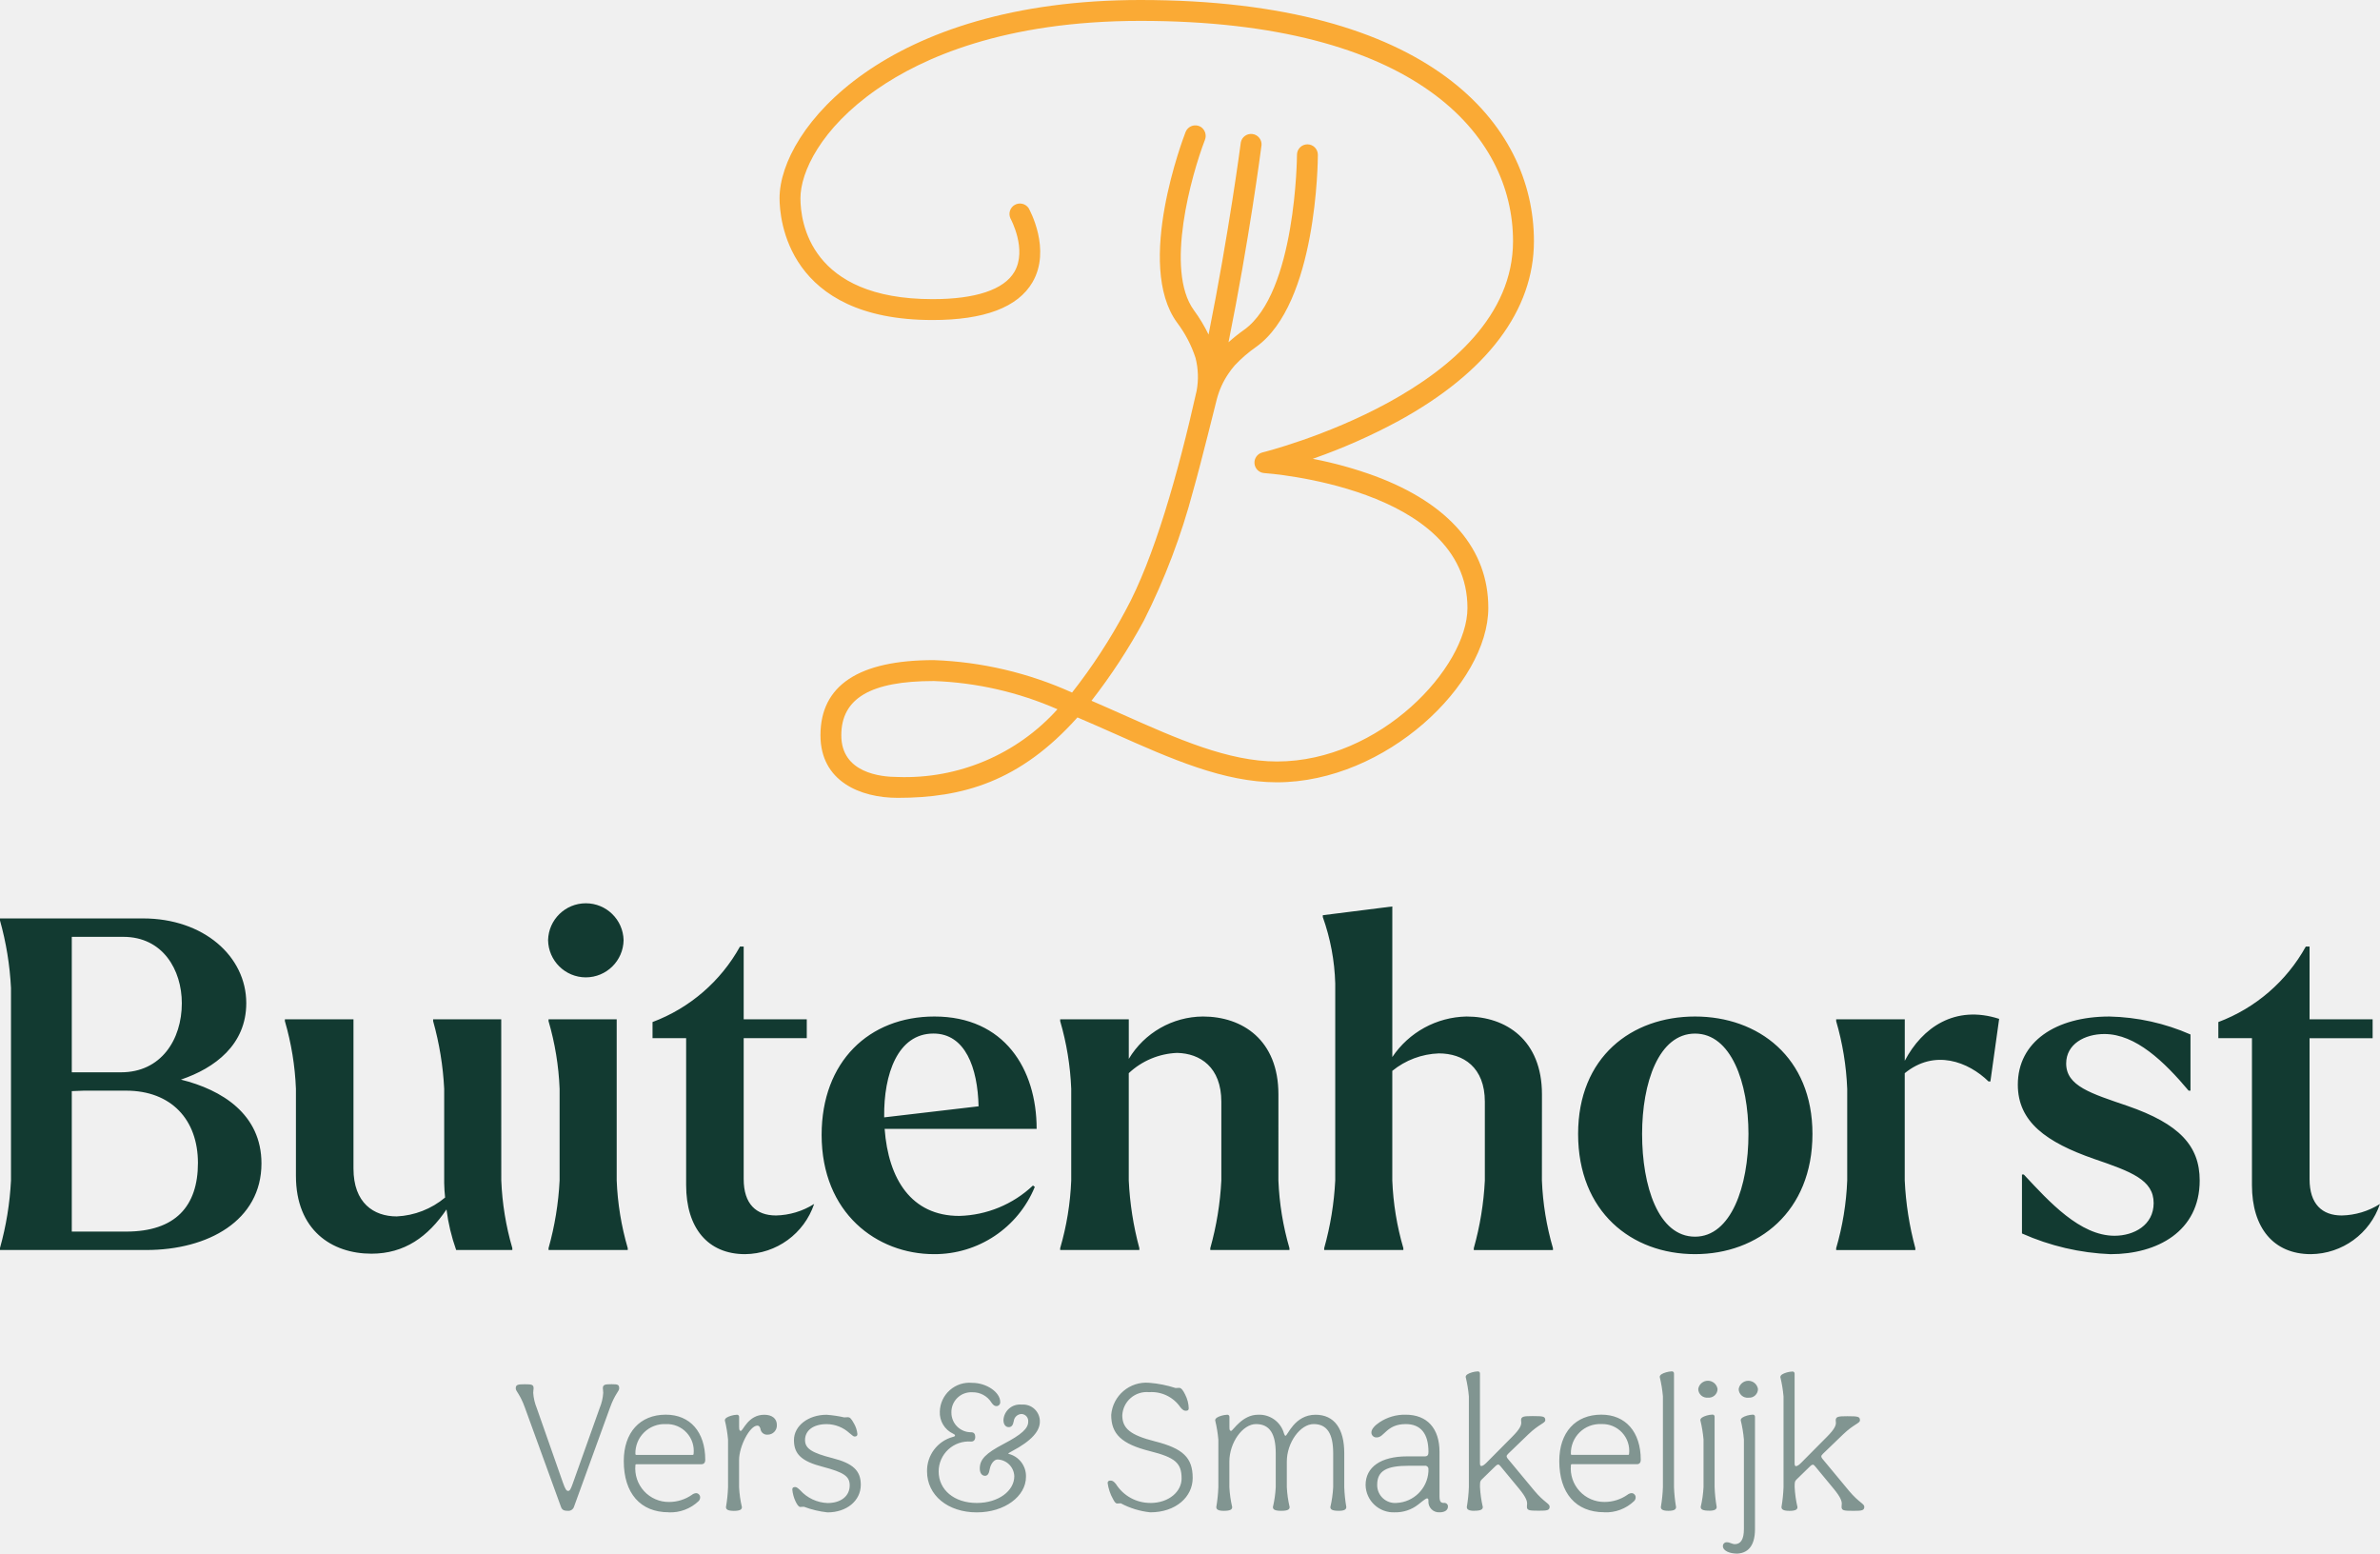
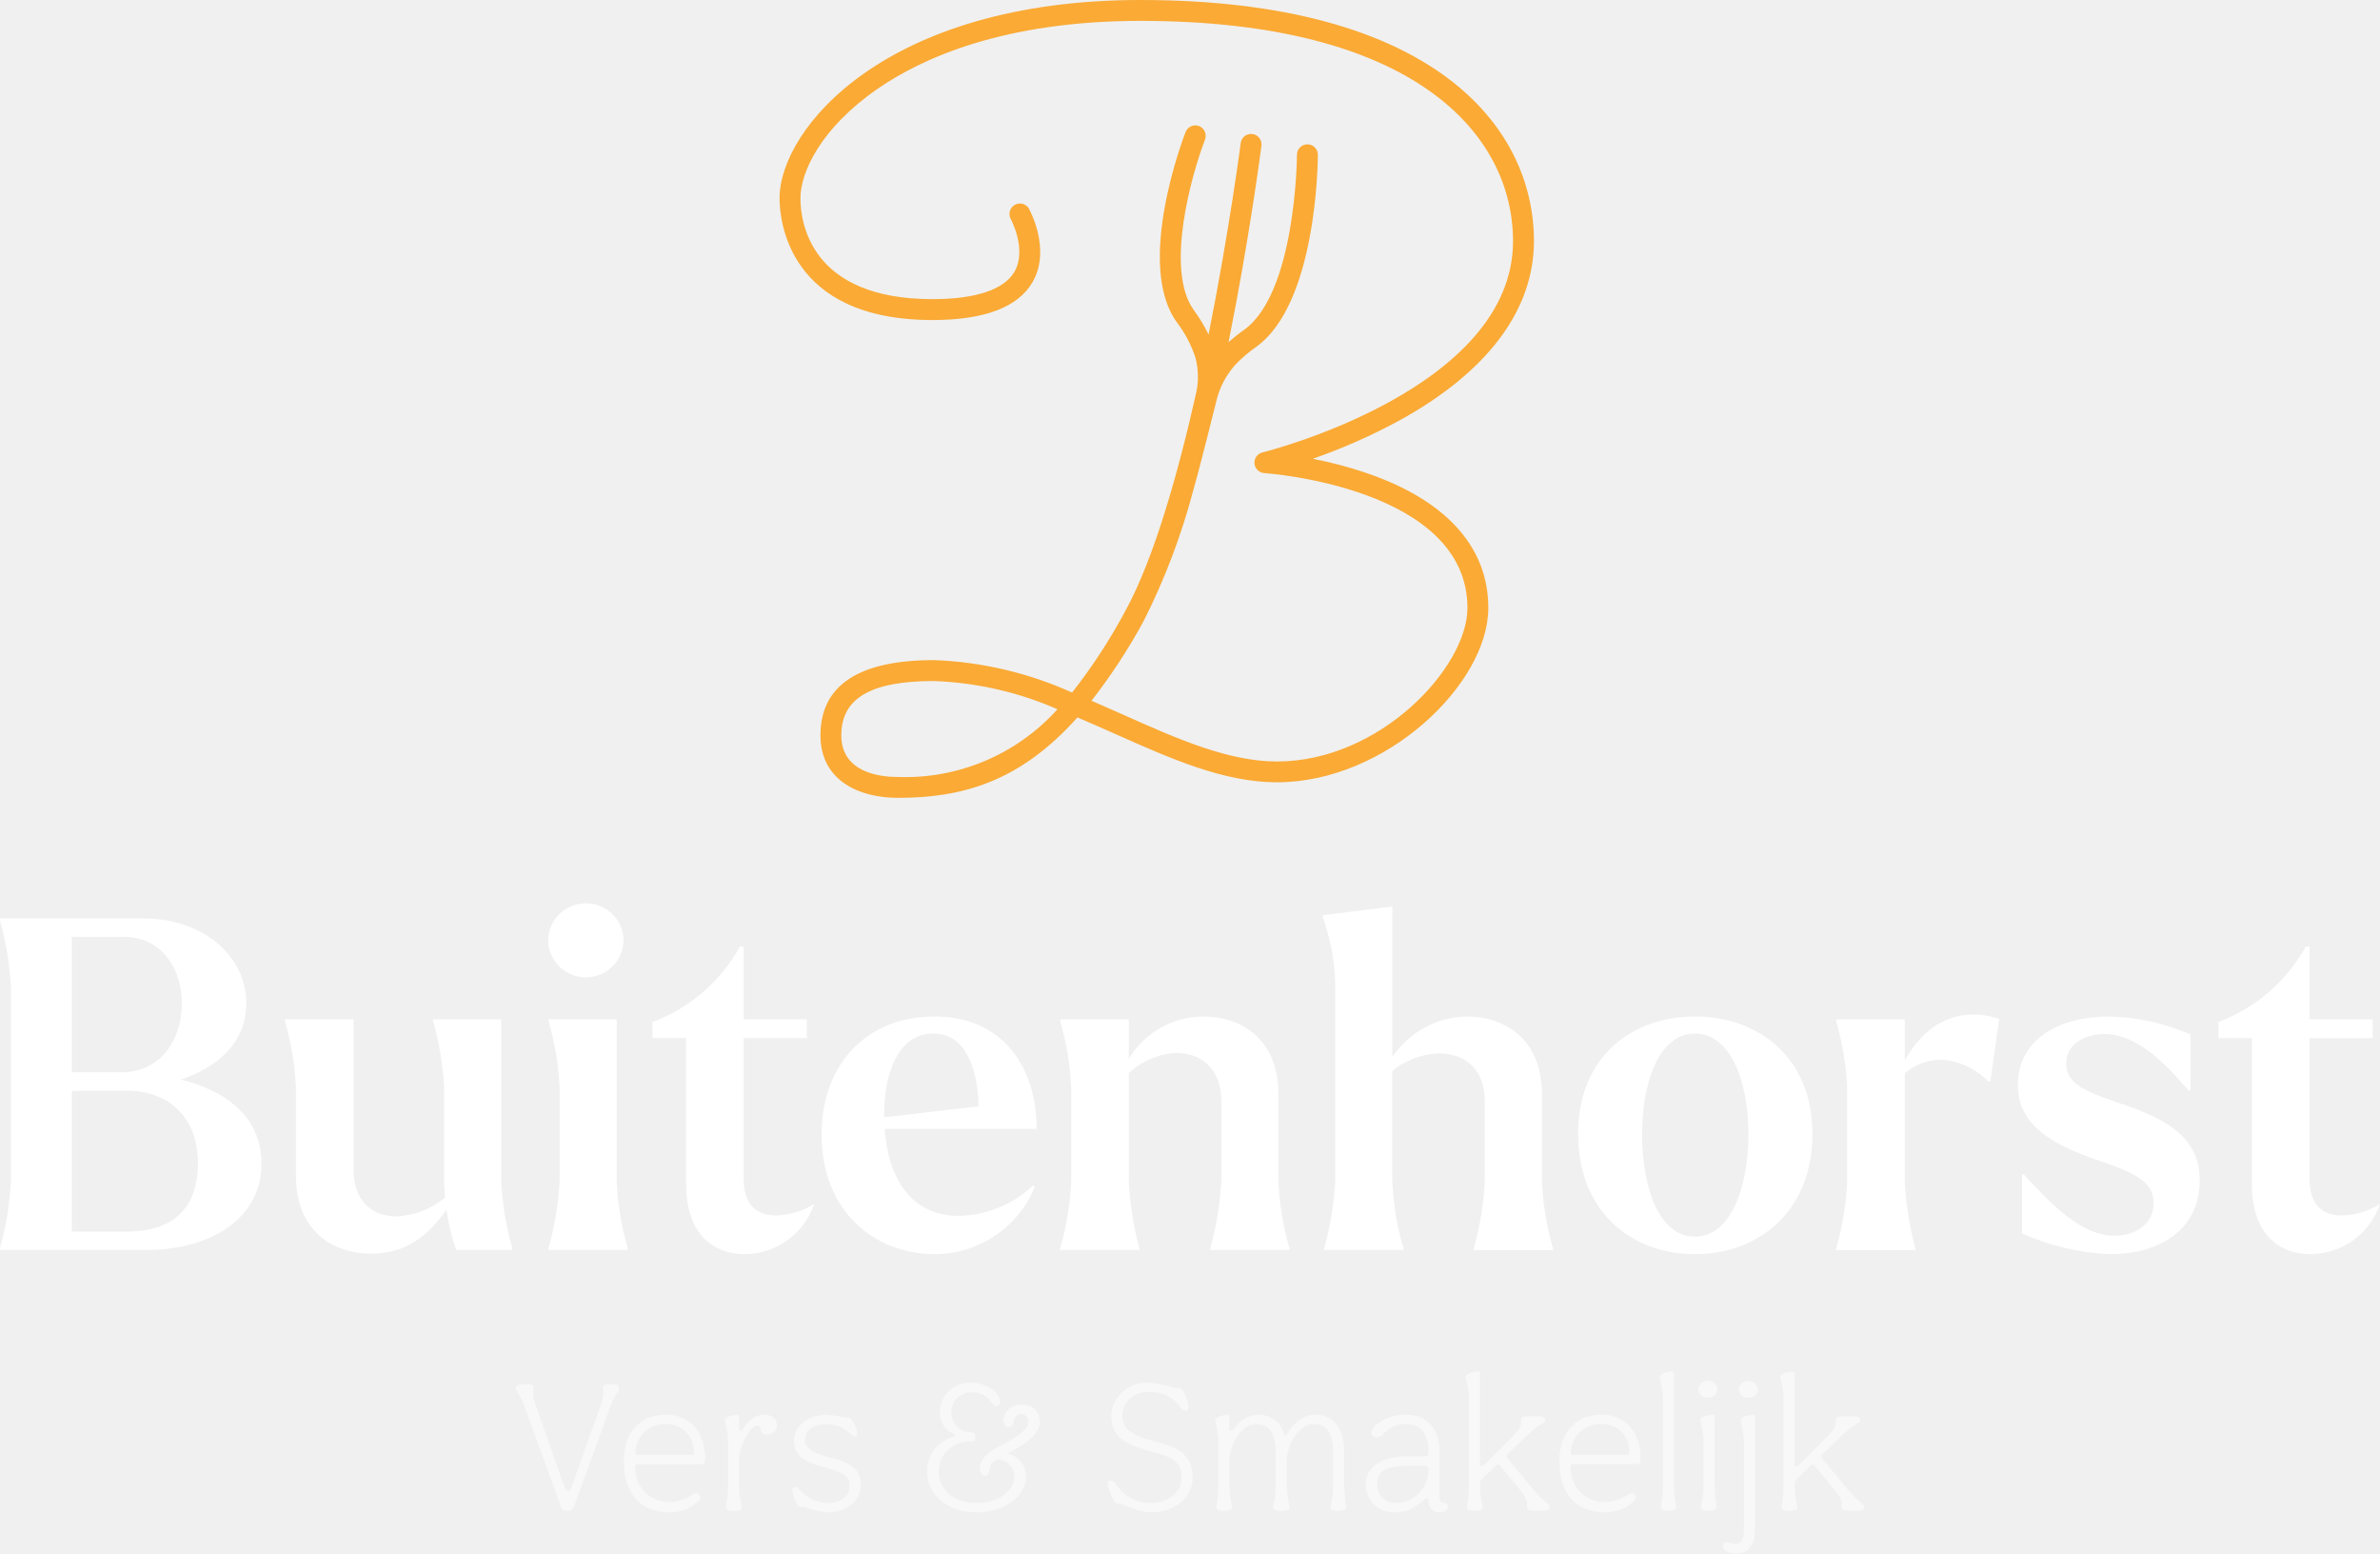
<svg xmlns="http://www.w3.org/2000/svg" width="204.437" height="133.429" viewBox="0 0 204.437 133.429">
  <g id="Layer_2" data-name="Layer 2" transform="translate(-110.635 -125.884)">
    <path id="Path_1" data-name="Path 1" d="M228.74,166.765a34.446,34.446,0,0,0-5.342-1.479,50.333,50.333,0,0,0,7.418-3.279c7.576-4.158,11.581-9.488,11.581-15.414,0-10.011-8.88-20.709-33.8-20.709-21.9,0-31,11.087-31,17.022,0,1.747.634,10.462,13.14,10.462,4.44,0,7.328-1.09,8.582-3.238,1.644-2.814-.248-6.232-.329-6.376a.9.9,0,0,0-1.563.879c.015.027,1.468,2.679.34,4.6-.9,1.531-3.331,2.341-7.03,2.341-10.528,0-11.346-6.634-11.346-8.668,0-2.21,1.722-5.987,6.575-9.358,3.856-2.678,10.912-5.871,22.629-5.871,23.6,0,32.006,9.772,32.006,18.916,0,12.779-21.328,18.1-21.544,18.151a.9.9,0,0,0,.155,1.766c.175.011,17.474,1.214,17.474,11.588,0,5.085-7.488,13.182-16.363,13.182-4.189,0-8.569-1.95-13.205-4.015-.9-.4-1.812-.807-2.727-1.2a49.635,49.635,0,0,0,4.5-6.883,57.275,57.275,0,0,0,4.239-11.175c.651-2.276,1.925-7.452,2.024-7.828a7.027,7.027,0,0,1,1.008-2.218,6.886,6.886,0,0,1,.536-.7,11.759,11.759,0,0,1,1.831-1.582c5.222-3.71,5.307-15.98,5.308-16.5a.9.9,0,0,0-.894-.9h0a.9.9,0,0,0-.9.895c0,.118-.081,11.865-4.554,15.042a14.359,14.359,0,0,0-1.327,1.062c1.772-8.793,2.76-16.346,2.838-16.952a.9.9,0,0,0-1.779-.23c-.019.148-1.005,7.686-2.773,16.521a13.4,13.4,0,0,0-1.26-2.092c-2.522-3.456-.189-11.68.943-14.615a.927.927,0,0,0-.357-1.133.9.9,0,0,0-1.3.443c-.18.463-4.366,11.388-.735,16.363a10.3,10.3,0,0,1,1.59,3.04,6.553,6.553,0,0,1,.094,2.825c-1.6,7.14-3.666,14.409-6.105,18.867a47.757,47.757,0,0,1-4.595,7.045,31.578,31.578,0,0,0-11.874-2.786c-6.462,0-9.738,2.173-9.738,6.457,0,3.96,3.426,5.371,6.633,5.371,5.536,0,10.482-1.357,15.442-6.906,1.076.457,2.144.932,3.2,1.4,4.816,2.145,9.364,4.171,13.935,4.171,9.352,0,18.157-8.437,18.157-14.976C238.482,173.055,235.113,169.136,228.74,166.765Zm-41,25.846c-1.455,0-4.839-.349-4.839-3.578,0-3.182,2.524-4.663,7.944-4.663a29.067,29.067,0,0,1,10.625,2.424A17.6,17.6,0,0,1,187.744,192.611Z" fill="#faaa35" />
-     <path id="Path_2" data-name="Path 2" d="M311.789,230.268c-1.7,0-2.768-.989-2.768-3.125v-12.1h5.418V213.42h-5.418v-6.249H308.7a14.351,14.351,0,0,1-7.514,6.486v1.384h2.887v12.616c0,3.678,1.859,5.933,5.062,5.933a6.327,6.327,0,0,0,5.933-4.311,6.382,6.382,0,0,1-3.283.989m-19.834,3.322c3.955,0,7.633-1.939,7.633-6.328,0-2.967-1.74-4.865-6.209-6.407-3.125-1.068-5.26-1.7-5.26-3.639,0-1.661,1.582-2.531,3.283-2.531,2.689,0,5.141,2.373,7.237,4.865h.158v-4.826a18.282,18.282,0,0,0-6.96-1.542c-4.628,0-7.871,2.175-7.871,5.853,0,3.2,2.452,4.944,6.526,6.368,3.243,1.107,5.141,1.819,5.141,3.8,0,1.9-1.7,2.807-3.361,2.807-2.967,0-5.616-2.926-7.792-5.259h-.158v5.062a20.721,20.721,0,0,0,7.633,1.78m-17.7-20.17h-5.893v.158a24.147,24.147,0,0,1,.949,5.813v7.871a24.137,24.137,0,0,1-.949,5.813v.159h6.8v-.159a27.043,27.043,0,0,1-.91-5.813v-9.215c2.571-2.1,5.458-.989,7.2.711h.158l.752-5.378c-3.8-1.226-6.605.751-8.108,3.6Zm-18.015,18.666c-3.164,0-4.548-4.35-4.548-8.819,0-4.39,1.424-8.622,4.548-8.622,3.085,0,4.588,4.193,4.588,8.622,0,4.509-1.5,8.819-4.588,8.819m0,1.5c5.418,0,10.085-3.639,10.085-10.323,0-6.6-4.667-10.085-10.085-10.085-5.458,0-10.045,3.481-10.045,10.085,0,6.684,4.587,10.323,10.045,10.323m-13.15-13.724c0-4.667-3.085-6.684-6.486-6.684a7.859,7.859,0,0,0-6.368,3.481V203.73l-5.971.752v.158a18.519,18.519,0,0,1,1.068,5.694v16.928a26.4,26.4,0,0,1-.949,5.813v.159h6.8v-.159a24.071,24.071,0,0,1-.95-5.813v-9.413a6.7,6.7,0,0,1,3.995-1.5c2.1,0,3.955,1.187,3.955,4.153v6.763a26.339,26.339,0,0,1-.949,5.813v.159h6.8v-.159a24.137,24.137,0,0,1-.949-5.813Zm-22.638,0c0-4.667-3.085-6.684-6.486-6.684a7.491,7.491,0,0,0-6.367,3.639v-3.4h-5.893v.158a24.146,24.146,0,0,1,.949,5.813v7.871a24.136,24.136,0,0,1-.949,5.813v.159h6.8v-.159a27.126,27.126,0,0,1-.909-5.813v-9.215a6.433,6.433,0,0,1,4.152-1.74c1.978.039,3.8,1.226,3.8,4.192v6.763a26.339,26.339,0,0,1-.949,5.813v.159h6.8v-.159a24.137,24.137,0,0,1-.949-5.813Zm-29.632-5.221c2.729,0,3.8,2.927,3.876,6.249l-8.108.95v-.079c-.039-3.6,1.147-7.12,4.232-7.12m2.215,15.662c-4.113,0-6.091-3.164-6.407-7.475H199.68c0-5.141-2.769-9.65-8.78-9.65-5.616,0-9.689,3.876-9.689,10.164,0,6.724,4.746,10.244,9.65,10.244a9.3,9.3,0,0,0,8.661-5.775l-.158-.119a9.575,9.575,0,0,1-6.328,2.611m-15.751-.039c-1.7,0-2.769-.989-2.769-3.125v-12.1h5.419V213.42h-5.419v-6.249H174.2a14.354,14.354,0,0,1-7.514,6.486v1.384h2.887v12.616c0,3.678,1.859,5.933,5.062,5.933a6.328,6.328,0,0,0,5.933-4.311,6.385,6.385,0,0,1-3.283.989m-19.528,2.966h6.8v-.159a24.085,24.085,0,0,1-.949-5.813V213.42h-5.854v.158a24.081,24.081,0,0,1,.95,5.813v7.871a26.32,26.32,0,0,1-.95,5.813Zm3.2-23.414a3.249,3.249,0,0,0,3.243-3.2,3.244,3.244,0,0,0-6.486,0,3.249,3.249,0,0,0,3.243,3.2m-7.267,3.6H147.84v.158a26.332,26.332,0,0,1,.95,5.813V227.5c0,.4.039.791.079,1.226a6.98,6.98,0,0,1-4.153,1.622c-1.978,0-3.718-1.147-3.718-4.113V213.42h-5.892v.158a24.146,24.146,0,0,1,.949,5.813v7.475c0,4.667,3.085,6.684,6.486,6.684,2.847,0,4.864-1.464,6.447-3.8a16.611,16.611,0,0,0,.83,3.481h4.825v-.159a24.136,24.136,0,0,1-.949-5.813Zm-36.889,18.232V219.589l1.028-.04h3.638c3.876,0,6.17,2.492,6.17,6.21s-1.938,5.893-6.17,5.893Zm4.429-25.312c3.4,0,5.023,2.848,5.023,5.7,0,3.124-1.78,5.933-5.221,5.933h-4.231V206.34Zm4.944,12.26c2.926-.988,5.615-3.005,5.615-6.565,0-4.034-3.678-7.277-8.859-7.277h-12.3v.159a26.4,26.4,0,0,1,.949,5.813v16.532a26.4,26.4,0,0,1-.949,5.813v.159h12.576c5.3,0,9.888-2.531,9.888-7.435,0-4.232-3.4-6.329-6.921-7.2" fill="#123a31" />
+     <path id="Path_2" data-name="Path 2" d="M311.789,230.268c-1.7,0-2.768-.989-2.768-3.125v-12.1h5.418V213.42h-5.418v-6.249H308.7a14.351,14.351,0,0,1-7.514,6.486v1.384h2.887v12.616c0,3.678,1.859,5.933,5.062,5.933a6.327,6.327,0,0,0,5.933-4.311,6.382,6.382,0,0,1-3.283.989m-19.834,3.322c3.955,0,7.633-1.939,7.633-6.328,0-2.967-1.74-4.865-6.209-6.407-3.125-1.068-5.26-1.7-5.26-3.639,0-1.661,1.582-2.531,3.283-2.531,2.689,0,5.141,2.373,7.237,4.865h.158v-4.826a18.282,18.282,0,0,0-6.96-1.542c-4.628,0-7.871,2.175-7.871,5.853,0,3.2,2.452,4.944,6.526,6.368,3.243,1.107,5.141,1.819,5.141,3.8,0,1.9-1.7,2.807-3.361,2.807-2.967,0-5.616-2.926-7.792-5.259h-.158v5.062a20.721,20.721,0,0,0,7.633,1.78m-17.7-20.17h-5.893v.158a24.147,24.147,0,0,1,.949,5.813v7.871a24.137,24.137,0,0,1-.949,5.813v.159h6.8v-.159a27.043,27.043,0,0,1-.91-5.813v-9.215c2.571-2.1,5.458-.989,7.2.711h.158l.752-5.378c-3.8-1.226-6.605.751-8.108,3.6Zm-18.015,18.666c-3.164,0-4.548-4.35-4.548-8.819,0-4.39,1.424-8.622,4.548-8.622,3.085,0,4.588,4.193,4.588,8.622,0,4.509-1.5,8.819-4.588,8.819m0,1.5c5.418,0,10.085-3.639,10.085-10.323,0-6.6-4.667-10.085-10.085-10.085-5.458,0-10.045,3.481-10.045,10.085,0,6.684,4.587,10.323,10.045,10.323m-13.15-13.724c0-4.667-3.085-6.684-6.486-6.684a7.859,7.859,0,0,0-6.368,3.481V203.73l-5.971.752v.158a18.519,18.519,0,0,1,1.068,5.694v16.928a26.4,26.4,0,0,1-.949,5.813v.159h6.8v-.159a24.071,24.071,0,0,1-.95-5.813v-9.413a6.7,6.7,0,0,1,3.995-1.5c2.1,0,3.955,1.187,3.955,4.153v6.763a26.339,26.339,0,0,1-.949,5.813v.159h6.8v-.159a24.137,24.137,0,0,1-.949-5.813Zm-22.638,0c0-4.667-3.085-6.684-6.486-6.684a7.491,7.491,0,0,0-6.367,3.639v-3.4h-5.893v.158a24.146,24.146,0,0,1,.949,5.813v7.871a24.136,24.136,0,0,1-.949,5.813v.159h6.8v-.159a27.126,27.126,0,0,1-.909-5.813v-9.215a6.433,6.433,0,0,1,4.152-1.74c1.978.039,3.8,1.226,3.8,4.192v6.763a26.339,26.339,0,0,1-.949,5.813v.159h6.8v-.159a24.137,24.137,0,0,1-.949-5.813Zm-29.632-5.221c2.729,0,3.8,2.927,3.876,6.249l-8.108.95v-.079c-.039-3.6,1.147-7.12,4.232-7.12m2.215,15.662c-4.113,0-6.091-3.164-6.407-7.475H199.68c0-5.141-2.769-9.65-8.78-9.65-5.616,0-9.689,3.876-9.689,10.164,0,6.724,4.746,10.244,9.65,10.244a9.3,9.3,0,0,0,8.661-5.775l-.158-.119a9.575,9.575,0,0,1-6.328,2.611m-15.751-.039c-1.7,0-2.769-.989-2.769-3.125v-12.1h5.419V213.42h-5.419v-6.249H174.2a14.354,14.354,0,0,1-7.514,6.486v1.384h2.887v12.616c0,3.678,1.859,5.933,5.062,5.933a6.328,6.328,0,0,0,5.933-4.311,6.385,6.385,0,0,1-3.283.989m-19.528,2.966h6.8v-.159a24.085,24.085,0,0,1-.949-5.813V213.42h-5.854v.158a24.081,24.081,0,0,1,.95,5.813v7.871a26.32,26.32,0,0,1-.95,5.813Zm3.2-23.414a3.249,3.249,0,0,0,3.243-3.2,3.244,3.244,0,0,0-6.486,0,3.249,3.249,0,0,0,3.243,3.2m-7.267,3.6H147.84v.158a26.332,26.332,0,0,1,.95,5.813V227.5c0,.4.039.791.079,1.226a6.98,6.98,0,0,1-4.153,1.622c-1.978,0-3.718-1.147-3.718-4.113V213.42h-5.892v.158a24.146,24.146,0,0,1,.949,5.813v7.475c0,4.667,3.085,6.684,6.486,6.684,2.847,0,4.864-1.464,6.447-3.8a16.611,16.611,0,0,0,.83,3.481h4.825v-.159a24.136,24.136,0,0,1-.949-5.813Zm-36.889,18.232V219.589l1.028-.04h3.638c3.876,0,6.17,2.492,6.17,6.21s-1.938,5.893-6.17,5.893Zm4.429-25.312c3.4,0,5.023,2.848,5.023,5.7,0,3.124-1.78,5.933-5.221,5.933h-4.231V206.34Zm4.944,12.26c2.926-.988,5.615-3.005,5.615-6.565,0-4.034-3.678-7.277-8.859-7.277h-12.3v.159a26.4,26.4,0,0,1,.949,5.813v16.532a26.4,26.4,0,0,1-.949,5.813v.159h12.576c5.3,0,9.888-2.531,9.888-7.435,0-4.232-3.4-6.329-6.921-7.2" fill="#fff" />
    <g id="Group_2" data-name="Group 2" opacity="0.5">
      <g id="Group_1" data-name="Group 1">
-         <path id="Path_3" data-name="Path 3" d="M264.308,255.637c.565,0,.726-.113.726-.323a9.6,9.6,0,0,1-.242-1.709v-.1c0-.323.017-.419.146-.548l1.176-1.145a.429.429,0,0,1,.242-.145c.065,0,.129.064.21.161l1.613,1.951c.564.693.661,1.016.661,1.242,0,.1-.017.177-.017.258,0,.322.162.355,1.016.355.742,0,.935-.033.935-.355,0-.258-.483-.371-1.306-1.355l-2.289-2.757a.345.345,0,0,1-.1-.21c0-.064.049-.129.145-.225l1.725-1.661c.92-.887,1.452-.952,1.452-1.209,0-.323-.161-.355-1.081-.355-.774,0-1,.032-1,.355,0,.064.016.129.016.209,0,.226-.1.532-.758,1.193l-2.209,2.226c-.193.193-.339.306-.468.306-.08,0-.113-.081-.113-.258v-7.692a.173.173,0,0,0-.193-.177,2.124,2.124,0,0,0-.484.081c-.338.1-.548.225-.548.4a11.039,11.039,0,0,1,.274,1.661V253.6a12.9,12.9,0,0,1-.177,1.709c0,.21.177.323.644.323m-4.548,3.676c.967,0,1.629-.6,1.629-2.1v-9.659a.174.174,0,0,0-.194-.177,2.155,2.155,0,0,0-.483.08c-.339.1-.549.226-.549.4a11.043,11.043,0,0,1,.274,1.66v7.692c0,.951-.322,1.29-.774,1.29-.242,0-.435-.162-.677-.162a.323.323,0,0,0-.355.323c0,.452.678.645,1.129.645m1.064-13.384a.751.751,0,0,0,.822-.741.84.84,0,0,0-1.66,0,.757.757,0,0,0,.838.741m-3.372,9.708c.468,0,.646-.113.646-.323a12.837,12.837,0,0,1-.178-1.709v-6.047a.173.173,0,0,0-.193-.177,2.169,2.169,0,0,0-.484.08c-.339.1-.548.226-.548.4a11.044,11.044,0,0,1,.274,1.66v4.08a9.6,9.6,0,0,1-.242,1.709c0,.21.161.323.725.323m-.1-9.708a.751.751,0,0,0,.822-.741.84.84,0,0,0-1.66,0,.757.757,0,0,0,.838.741m-2.92,7.676v-9.756a.174.174,0,0,0-.194-.177,2.118,2.118,0,0,0-.483.081c-.339.1-.549.225-.549.4a11.04,11.04,0,0,1,.274,1.661V253.6a12.906,12.906,0,0,1-.177,1.709c0,.21.177.323.645.323.484,0,.661-.113.661-.323a12.9,12.9,0,0,1-.177-1.709m-8.777-2.774a.076.076,0,0,1-.081-.08,2.5,2.5,0,0,1,2.613-2.564,2.3,2.3,0,0,1,2.386,2.564c0,.048-.016.08-.08.08Zm2.774,4.935a3.5,3.5,0,0,0,2.579-.968.45.45,0,0,0,.13-.323.344.344,0,0,0-.113-.257.329.329,0,0,0-.242-.1.64.64,0,0,0-.355.145,3.441,3.441,0,0,1-1.951.613,2.877,2.877,0,0,1-2.9-3.161c0-.064.033-.081.081-.081h5.579q.339,0,.339-.386c0-2.387-1.306-3.87-3.386-3.87-2.226,0-3.612,1.531-3.612,3.982,0,2.774,1.435,4.4,3.854,4.4m-11.149-.129c.564,0,.726-.113.726-.323a9.6,9.6,0,0,1-.242-1.709v-.1c0-.323.016-.419.145-.548l1.177-1.145a.426.426,0,0,1,.242-.145c.065,0,.129.064.21.161l1.612,1.951c.564.693.661,1.016.661,1.242,0,.1-.016.177-.016.258,0,.322.161.355,1.016.355.741,0,.935-.033.935-.355,0-.258-.483-.371-1.306-1.355l-2.289-2.757a.345.345,0,0,1-.1-.21c0-.064.048-.129.144-.225l1.726-1.661c.919-.887,1.451-.952,1.451-1.209,0-.323-.161-.355-1.08-.355-.774,0-1,.032-1,.355,0,.064.017.129.017.209,0,.226-.1.532-.758,1.193l-2.21,2.226c-.193.193-.338.306-.467.306-.081,0-.113-.081-.113-.258v-7.692a.173.173,0,0,0-.194-.177,2.14,2.14,0,0,0-.484.081c-.338.1-.548.225-.548.4a11.04,11.04,0,0,1,.274,1.661V253.6a12.906,12.906,0,0,1-.177,1.709c0,.21.177.323.645.323m-6.667-.678a1.534,1.534,0,0,1-1.677-1.548c0-1.209.79-1.644,2.725-1.644h1.354a.283.283,0,0,1,.323.322v.177a2.875,2.875,0,0,1-2.725,2.693m-.161.807a3.14,3.14,0,0,0,2-.662c.645-.516.694-.532.774-.532s.113.048.113.194a.907.907,0,0,0,.968,1c.37,0,.709-.146.709-.5a.3.3,0,0,0-.339-.306c-.274,0-.387-.1-.387-.58v-3.806c0-2.015-1.064-3.192-2.9-3.192a3.9,3.9,0,0,0-2.241.645c-.42.274-.71.6-.71.87a.424.424,0,0,0,.468.436c.645,0,.838-1.145,2.483-1.145,1.29,0,1.951.822,1.951,2.386,0,.258-.065.387-.323.387H231.5c-2.225,0-3.564.9-3.564,2.467a2.4,2.4,0,0,0,2.516,2.339m-14.7-.129c.564,0,.725-.113.725-.323a9.633,9.633,0,0,1-.241-1.709v-2.193c0-1.645,1.144-3.225,2.289-3.225,1.177,0,1.693.839,1.693,2.5V253.6a9.6,9.6,0,0,1-.242,1.709c0,.21.162.323.71.323.564,0,.725-.113.725-.323a9.632,9.632,0,0,1-.241-1.709v-2.193c0-1.645,1.161-3.225,2.305-3.225,1.161,0,1.677.839,1.677,2.5V253.6a9.6,9.6,0,0,1-.242,1.709c0,.21.162.323.726.323.468,0,.645-.113.645-.323a12.9,12.9,0,0,1-.177-1.709V250.67c0-2.064-.839-3.289-2.467-3.289-1.806,0-2.4,1.806-2.58,1.806-.049,0-.081-.065-.129-.194a2.2,2.2,0,0,0-2.242-1.612c-1.354,0-2.144,1.386-2.3,1.386-.113,0-.145-.064-.145-.338v-.871a.174.174,0,0,0-.194-.177,2.169,2.169,0,0,0-.484.08c-.338.1-.548.226-.548.4a11.044,11.044,0,0,1,.274,1.66v4.08a12.9,12.9,0,0,1-.177,1.709c0,.21.177.323.645.323m-6.318-.678a3.477,3.477,0,0,1-2.95-1.628c-.21-.258-.323-.291-.468-.291s-.242.049-.242.21a3.9,3.9,0,0,0,.468,1.387c.112.209.209.371.354.371.1,0,.226-.017.307-.017a6.936,6.936,0,0,0,2.531.775c2.193,0,3.645-1.323,3.645-2.951,0-1.742-.823-2.532-3.242-3.145-2.1-.532-2.805-1.1-2.805-2.241a2.1,2.1,0,0,1,2.305-1.983,3,3,0,0,1,2.693,1.306c.21.258.323.29.468.29s.242-.048.242-.209a2.746,2.746,0,0,0-.306-1.178c-.178-.371-.339-.58-.516-.58-.1,0-.226.016-.307.016a9.8,9.8,0,0,0-2.274-.451,3.018,3.018,0,0,0-3.257,2.757c0,1.644.887,2.5,3.322,3.112,2.193.548,2.725,1.032,2.725,2.354,0,1.1-1.064,2.1-2.693,2.1m-14.9.807c2.4,0,4.225-1.387,4.225-3.048a1.967,1.967,0,0,0-1.516-1.983c0-.049.048-.081.29-.21,1.742-.919,2.419-1.758,2.419-2.548a1.441,1.441,0,0,0-1.564-1.467,1.417,1.417,0,0,0-1.564,1.322c0,.371.177.613.451.613.242,0,.371-.161.436-.516a.691.691,0,0,1,.677-.613.607.607,0,0,1,.564.661c0,.581-.564,1.1-2.128,1.919-1.5.79-2.032,1.306-2.032,2.1,0,.388.178.629.452.629.209,0,.338-.177.4-.564.081-.452.37-.839.677-.839a1.494,1.494,0,0,1,1.435,1.436c0,1.257-1.354,2.3-3.225,2.3-1.918,0-3.273-1.112-3.273-2.709a2.581,2.581,0,0,1,2.79-2.564c.225,0,.354-.144.354-.4s-.112-.4-.354-.4a1.679,1.679,0,0,1-1.694-1.677,1.7,1.7,0,0,1,1.79-1.757,1.886,1.886,0,0,1,1.661.9c.145.209.258.29.436.29a.33.33,0,0,0,.306-.355c0-.838-1.177-1.644-2.4-1.644a2.546,2.546,0,0,0-2.789,2.467,1.991,1.991,0,0,0,1.144,1.9c.129.065.162.1.162.145,0,.065-.048.1-.178.129a3.013,3.013,0,0,0-2.225,2.967c0,2.048,1.79,3.516,4.273,3.516m-12.819,0c1.645,0,2.855-1,2.855-2.371,0-1.209-.662-1.838-2.435-2.289s-2.354-.823-2.354-1.549c0-.838.725-1.37,1.854-1.37a2.925,2.925,0,0,1,1.967.774c.258.193.322.29.435.29.145,0,.242-.048.242-.21a2.224,2.224,0,0,0-.29-.9c-.258-.484-.387-.549-.532-.549-.1,0-.226.016-.307.016a10.408,10.408,0,0,0-1.515-.225c-1.58,0-2.806.951-2.806,2.176,0,1.21.661,1.823,2.467,2.29,1.838.484,2.322.822,2.322,1.6,0,.919-.758,1.515-1.9,1.515a3.335,3.335,0,0,1-2.354-1.1c-.242-.226-.322-.274-.435-.274-.145,0-.242.048-.242.209a3.047,3.047,0,0,0,.29,1.048c.129.258.258.452.4.452.1,0,.226-.016.307-.016a8.32,8.32,0,0,0,2.031.484m-8.083-.129c.564,0,.726-.113.726-.323a9.6,9.6,0,0,1-.242-1.709v-2.339c0-1.176.919-2.95,1.564-2.95.178,0,.226.129.274.29a.563.563,0,0,0,.6.484.787.787,0,0,0,.806-.839c0-.532-.4-.87-1.08-.87-1.387,0-1.822,1.386-2.016,1.386-.08,0-.145-.032-.145-.338v-.871a.174.174,0,0,0-.194-.177,2.163,2.163,0,0,0-.483.08c-.339.1-.549.226-.549.4a11.007,11.007,0,0,1,.275,1.66v4.08a12.836,12.836,0,0,1-.178,1.709c0,.21.178.323.645.323m-8.346-4.806a.076.076,0,0,1-.08-.08,2.5,2.5,0,0,1,2.612-2.564,2.3,2.3,0,0,1,2.386,2.564c0,.048-.016.08-.081.08Zm2.774,4.935a3.5,3.5,0,0,0,2.579-.968.449.449,0,0,0,.129-.323.343.343,0,0,0-.112-.257.327.327,0,0,0-.242-.1.643.643,0,0,0-.355.145,3.439,3.439,0,0,1-1.951.613,2.877,2.877,0,0,1-2.9-3.161c0-.064.032-.081.08-.081h5.579q.339,0,.339-.386c0-2.387-1.306-3.87-3.386-3.87-2.225,0-3.612,1.531-3.612,3.982,0,2.774,1.435,4.4,3.854,4.4m-8.687-.129a.5.5,0,0,0,.549-.323l3.1-8.53c.435-1.209.79-1.4.79-1.661,0-.322-.129-.355-.645-.355-.581,0-.758.033-.758.355,0,.113.032.21.032.387a4.112,4.112,0,0,1-.306,1.306l-2.322,6.515c-.162.451-.242.6-.387.6s-.242-.129-.452-.725l-2.241-6.386a4.2,4.2,0,0,1-.306-1.306c0-.177.032-.274.032-.387,0-.322-.145-.355-.742-.355-.613,0-.79.033-.79.355,0,.258.355.452.79,1.661l3.1,8.53c.1.258.274.323.564.323" fill="#123a31" />
+         <path id="Path_3" data-name="Path 3" d="M264.308,255.637c.565,0,.726-.113.726-.323a9.6,9.6,0,0,1-.242-1.709v-.1c0-.323.017-.419.146-.548l1.176-1.145a.429.429,0,0,1,.242-.145c.065,0,.129.064.21.161l1.613,1.951c.564.693.661,1.016.661,1.242,0,.1-.017.177-.017.258,0,.322.162.355,1.016.355.742,0,.935-.033.935-.355,0-.258-.483-.371-1.306-1.355l-2.289-2.757a.345.345,0,0,1-.1-.21c0-.064.049-.129.145-.225l1.725-1.661c.92-.887,1.452-.952,1.452-1.209,0-.323-.161-.355-1.081-.355-.774,0-1,.032-1,.355,0,.064.016.129.016.209,0,.226-.1.532-.758,1.193l-2.209,2.226c-.193.193-.339.306-.468.306-.08,0-.113-.081-.113-.258v-7.692a.173.173,0,0,0-.193-.177,2.124,2.124,0,0,0-.484.081c-.338.1-.548.225-.548.4a11.039,11.039,0,0,1,.274,1.661V253.6a12.9,12.9,0,0,1-.177,1.709c0,.21.177.323.644.323m-4.548,3.676c.967,0,1.629-.6,1.629-2.1v-9.659a.174.174,0,0,0-.194-.177,2.155,2.155,0,0,0-.483.08c-.339.1-.549.226-.549.4a11.043,11.043,0,0,1,.274,1.66v7.692c0,.951-.322,1.29-.774,1.29-.242,0-.435-.162-.677-.162a.323.323,0,0,0-.355.323c0,.452.678.645,1.129.645m1.064-13.384a.751.751,0,0,0,.822-.741.84.84,0,0,0-1.66,0,.757.757,0,0,0,.838.741m-3.372,9.708c.468,0,.646-.113.646-.323a12.837,12.837,0,0,1-.178-1.709v-6.047a.173.173,0,0,0-.193-.177,2.169,2.169,0,0,0-.484.08c-.339.1-.548.226-.548.4a11.044,11.044,0,0,1,.274,1.66v4.08a9.6,9.6,0,0,1-.242,1.709c0,.21.161.323.725.323m-.1-9.708a.751.751,0,0,0,.822-.741.84.84,0,0,0-1.66,0,.757.757,0,0,0,.838.741m-2.92,7.676v-9.756a.174.174,0,0,0-.194-.177,2.118,2.118,0,0,0-.483.081c-.339.1-.549.225-.549.4a11.04,11.04,0,0,1,.274,1.661V253.6a12.906,12.906,0,0,1-.177,1.709c0,.21.177.323.645.323.484,0,.661-.113.661-.323a12.9,12.9,0,0,1-.177-1.709m-8.777-2.774a.076.076,0,0,1-.081-.08,2.5,2.5,0,0,1,2.613-2.564,2.3,2.3,0,0,1,2.386,2.564c0,.048-.016.08-.08.08Zm2.774,4.935a3.5,3.5,0,0,0,2.579-.968.45.45,0,0,0,.13-.323.344.344,0,0,0-.113-.257.329.329,0,0,0-.242-.1.64.64,0,0,0-.355.145,3.441,3.441,0,0,1-1.951.613,2.877,2.877,0,0,1-2.9-3.161c0-.064.033-.081.081-.081h5.579q.339,0,.339-.386c0-2.387-1.306-3.87-3.386-3.87-2.226,0-3.612,1.531-3.612,3.982,0,2.774,1.435,4.4,3.854,4.4m-11.149-.129c.564,0,.726-.113.726-.323a9.6,9.6,0,0,1-.242-1.709v-.1c0-.323.016-.419.145-.548l1.177-1.145a.426.426,0,0,1,.242-.145c.065,0,.129.064.21.161l1.612,1.951c.564.693.661,1.016.661,1.242,0,.1-.016.177-.016.258,0,.322.161.355,1.016.355.741,0,.935-.033.935-.355,0-.258-.483-.371-1.306-1.355l-2.289-2.757a.345.345,0,0,1-.1-.21c0-.064.048-.129.144-.225l1.726-1.661c.919-.887,1.451-.952,1.451-1.209,0-.323-.161-.355-1.08-.355-.774,0-1,.032-1,.355,0,.064.017.129.017.209,0,.226-.1.532-.758,1.193l-2.21,2.226c-.193.193-.338.306-.467.306-.081,0-.113-.081-.113-.258v-7.692a.173.173,0,0,0-.194-.177,2.14,2.14,0,0,0-.484.081c-.338.1-.548.225-.548.4a11.04,11.04,0,0,1,.274,1.661V253.6a12.906,12.906,0,0,1-.177,1.709c0,.21.177.323.645.323m-6.667-.678a1.534,1.534,0,0,1-1.677-1.548c0-1.209.79-1.644,2.725-1.644h1.354a.283.283,0,0,1,.323.322v.177a2.875,2.875,0,0,1-2.725,2.693m-.161.807a3.14,3.14,0,0,0,2-.662c.645-.516.694-.532.774-.532s.113.048.113.194a.907.907,0,0,0,.968,1c.37,0,.709-.146.709-.5a.3.3,0,0,0-.339-.306c-.274,0-.387-.1-.387-.58v-3.806c0-2.015-1.064-3.192-2.9-3.192a3.9,3.9,0,0,0-2.241.645c-.42.274-.71.6-.71.87a.424.424,0,0,0,.468.436c.645,0,.838-1.145,2.483-1.145,1.29,0,1.951.822,1.951,2.386,0,.258-.065.387-.323.387H231.5c-2.225,0-3.564.9-3.564,2.467a2.4,2.4,0,0,0,2.516,2.339m-14.7-.129c.564,0,.725-.113.725-.323a9.633,9.633,0,0,1-.241-1.709v-2.193c0-1.645,1.144-3.225,2.289-3.225,1.177,0,1.693.839,1.693,2.5V253.6a9.6,9.6,0,0,1-.242,1.709c0,.21.162.323.71.323.564,0,.725-.113.725-.323a9.632,9.632,0,0,1-.241-1.709v-2.193c0-1.645,1.161-3.225,2.305-3.225,1.161,0,1.677.839,1.677,2.5V253.6a9.6,9.6,0,0,1-.242,1.709c0,.21.162.323.726.323.468,0,.645-.113.645-.323a12.9,12.9,0,0,1-.177-1.709V250.67c0-2.064-.839-3.289-2.467-3.289-1.806,0-2.4,1.806-2.58,1.806-.049,0-.081-.065-.129-.194a2.2,2.2,0,0,0-2.242-1.612c-1.354,0-2.144,1.386-2.3,1.386-.113,0-.145-.064-.145-.338v-.871a.174.174,0,0,0-.194-.177,2.169,2.169,0,0,0-.484.08c-.338.1-.548.226-.548.4a11.044,11.044,0,0,1,.274,1.66v4.08a12.9,12.9,0,0,1-.177,1.709c0,.21.177.323.645.323m-6.318-.678a3.477,3.477,0,0,1-2.95-1.628c-.21-.258-.323-.291-.468-.291s-.242.049-.242.21a3.9,3.9,0,0,0,.468,1.387c.112.209.209.371.354.371.1,0,.226-.017.307-.017a6.936,6.936,0,0,0,2.531.775c2.193,0,3.645-1.323,3.645-2.951,0-1.742-.823-2.532-3.242-3.145-2.1-.532-2.805-1.1-2.805-2.241a2.1,2.1,0,0,1,2.305-1.983,3,3,0,0,1,2.693,1.306c.21.258.323.29.468.29s.242-.048.242-.209a2.746,2.746,0,0,0-.306-1.178c-.178-.371-.339-.58-.516-.58-.1,0-.226.016-.307.016a9.8,9.8,0,0,0-2.274-.451,3.018,3.018,0,0,0-3.257,2.757c0,1.644.887,2.5,3.322,3.112,2.193.548,2.725,1.032,2.725,2.354,0,1.1-1.064,2.1-2.693,2.1m-14.9.807c2.4,0,4.225-1.387,4.225-3.048a1.967,1.967,0,0,0-1.516-1.983c0-.049.048-.081.29-.21,1.742-.919,2.419-1.758,2.419-2.548a1.441,1.441,0,0,0-1.564-1.467,1.417,1.417,0,0,0-1.564,1.322c0,.371.177.613.451.613.242,0,.371-.161.436-.516a.691.691,0,0,1,.677-.613.607.607,0,0,1,.564.661c0,.581-.564,1.1-2.128,1.919-1.5.79-2.032,1.306-2.032,2.1,0,.388.178.629.452.629.209,0,.338-.177.4-.564.081-.452.37-.839.677-.839a1.494,1.494,0,0,1,1.435,1.436c0,1.257-1.354,2.3-3.225,2.3-1.918,0-3.273-1.112-3.273-2.709a2.581,2.581,0,0,1,2.79-2.564c.225,0,.354-.144.354-.4s-.112-.4-.354-.4a1.679,1.679,0,0,1-1.694-1.677,1.7,1.7,0,0,1,1.79-1.757,1.886,1.886,0,0,1,1.661.9c.145.209.258.29.436.29a.33.33,0,0,0,.306-.355c0-.838-1.177-1.644-2.4-1.644a2.546,2.546,0,0,0-2.789,2.467,1.991,1.991,0,0,0,1.144,1.9c.129.065.162.1.162.145,0,.065-.048.1-.178.129a3.013,3.013,0,0,0-2.225,2.967c0,2.048,1.79,3.516,4.273,3.516m-12.819,0c1.645,0,2.855-1,2.855-2.371,0-1.209-.662-1.838-2.435-2.289s-2.354-.823-2.354-1.549c0-.838.725-1.37,1.854-1.37a2.925,2.925,0,0,1,1.967.774c.258.193.322.29.435.29.145,0,.242-.048.242-.21a2.224,2.224,0,0,0-.29-.9c-.258-.484-.387-.549-.532-.549-.1,0-.226.016-.307.016a10.408,10.408,0,0,0-1.515-.225c-1.58,0-2.806.951-2.806,2.176,0,1.21.661,1.823,2.467,2.29,1.838.484,2.322.822,2.322,1.6,0,.919-.758,1.515-1.9,1.515a3.335,3.335,0,0,1-2.354-1.1c-.242-.226-.322-.274-.435-.274-.145,0-.242.048-.242.209a3.047,3.047,0,0,0,.29,1.048c.129.258.258.452.4.452.1,0,.226-.016.307-.016a8.32,8.32,0,0,0,2.031.484m-8.083-.129c.564,0,.726-.113.726-.323a9.6,9.6,0,0,1-.242-1.709v-2.339c0-1.176.919-2.95,1.564-2.95.178,0,.226.129.274.29a.563.563,0,0,0,.6.484.787.787,0,0,0,.806-.839c0-.532-.4-.87-1.08-.87-1.387,0-1.822,1.386-2.016,1.386-.08,0-.145-.032-.145-.338v-.871a.174.174,0,0,0-.194-.177,2.163,2.163,0,0,0-.483.08c-.339.1-.549.226-.549.4a11.007,11.007,0,0,1,.275,1.66v4.08a12.836,12.836,0,0,1-.178,1.709c0,.21.178.323.645.323m-8.346-4.806a.076.076,0,0,1-.08-.08,2.5,2.5,0,0,1,2.612-2.564,2.3,2.3,0,0,1,2.386,2.564c0,.048-.016.08-.081.08Zm2.774,4.935a3.5,3.5,0,0,0,2.579-.968.449.449,0,0,0,.129-.323.343.343,0,0,0-.112-.257.327.327,0,0,0-.242-.1.643.643,0,0,0-.355.145,3.439,3.439,0,0,1-1.951.613,2.877,2.877,0,0,1-2.9-3.161c0-.064.032-.081.08-.081h5.579q.339,0,.339-.386c0-2.387-1.306-3.87-3.386-3.87-2.225,0-3.612,1.531-3.612,3.982,0,2.774,1.435,4.4,3.854,4.4m-8.687-.129a.5.5,0,0,0,.549-.323l3.1-8.53c.435-1.209.79-1.4.79-1.661,0-.322-.129-.355-.645-.355-.581,0-.758.033-.758.355,0,.113.032.21.032.387a4.112,4.112,0,0,1-.306,1.306l-2.322,6.515c-.162.451-.242.6-.387.6s-.242-.129-.452-.725l-2.241-6.386a4.2,4.2,0,0,1-.306-1.306c0-.177.032-.274.032-.387,0-.322-.145-.355-.742-.355-.613,0-.79.033-.79.355,0,.258.355.452.79,1.661l3.1,8.53c.1.258.274.323.564.323" fill="#fff" />
      </g>
    </g>
  </g>
</svg>
